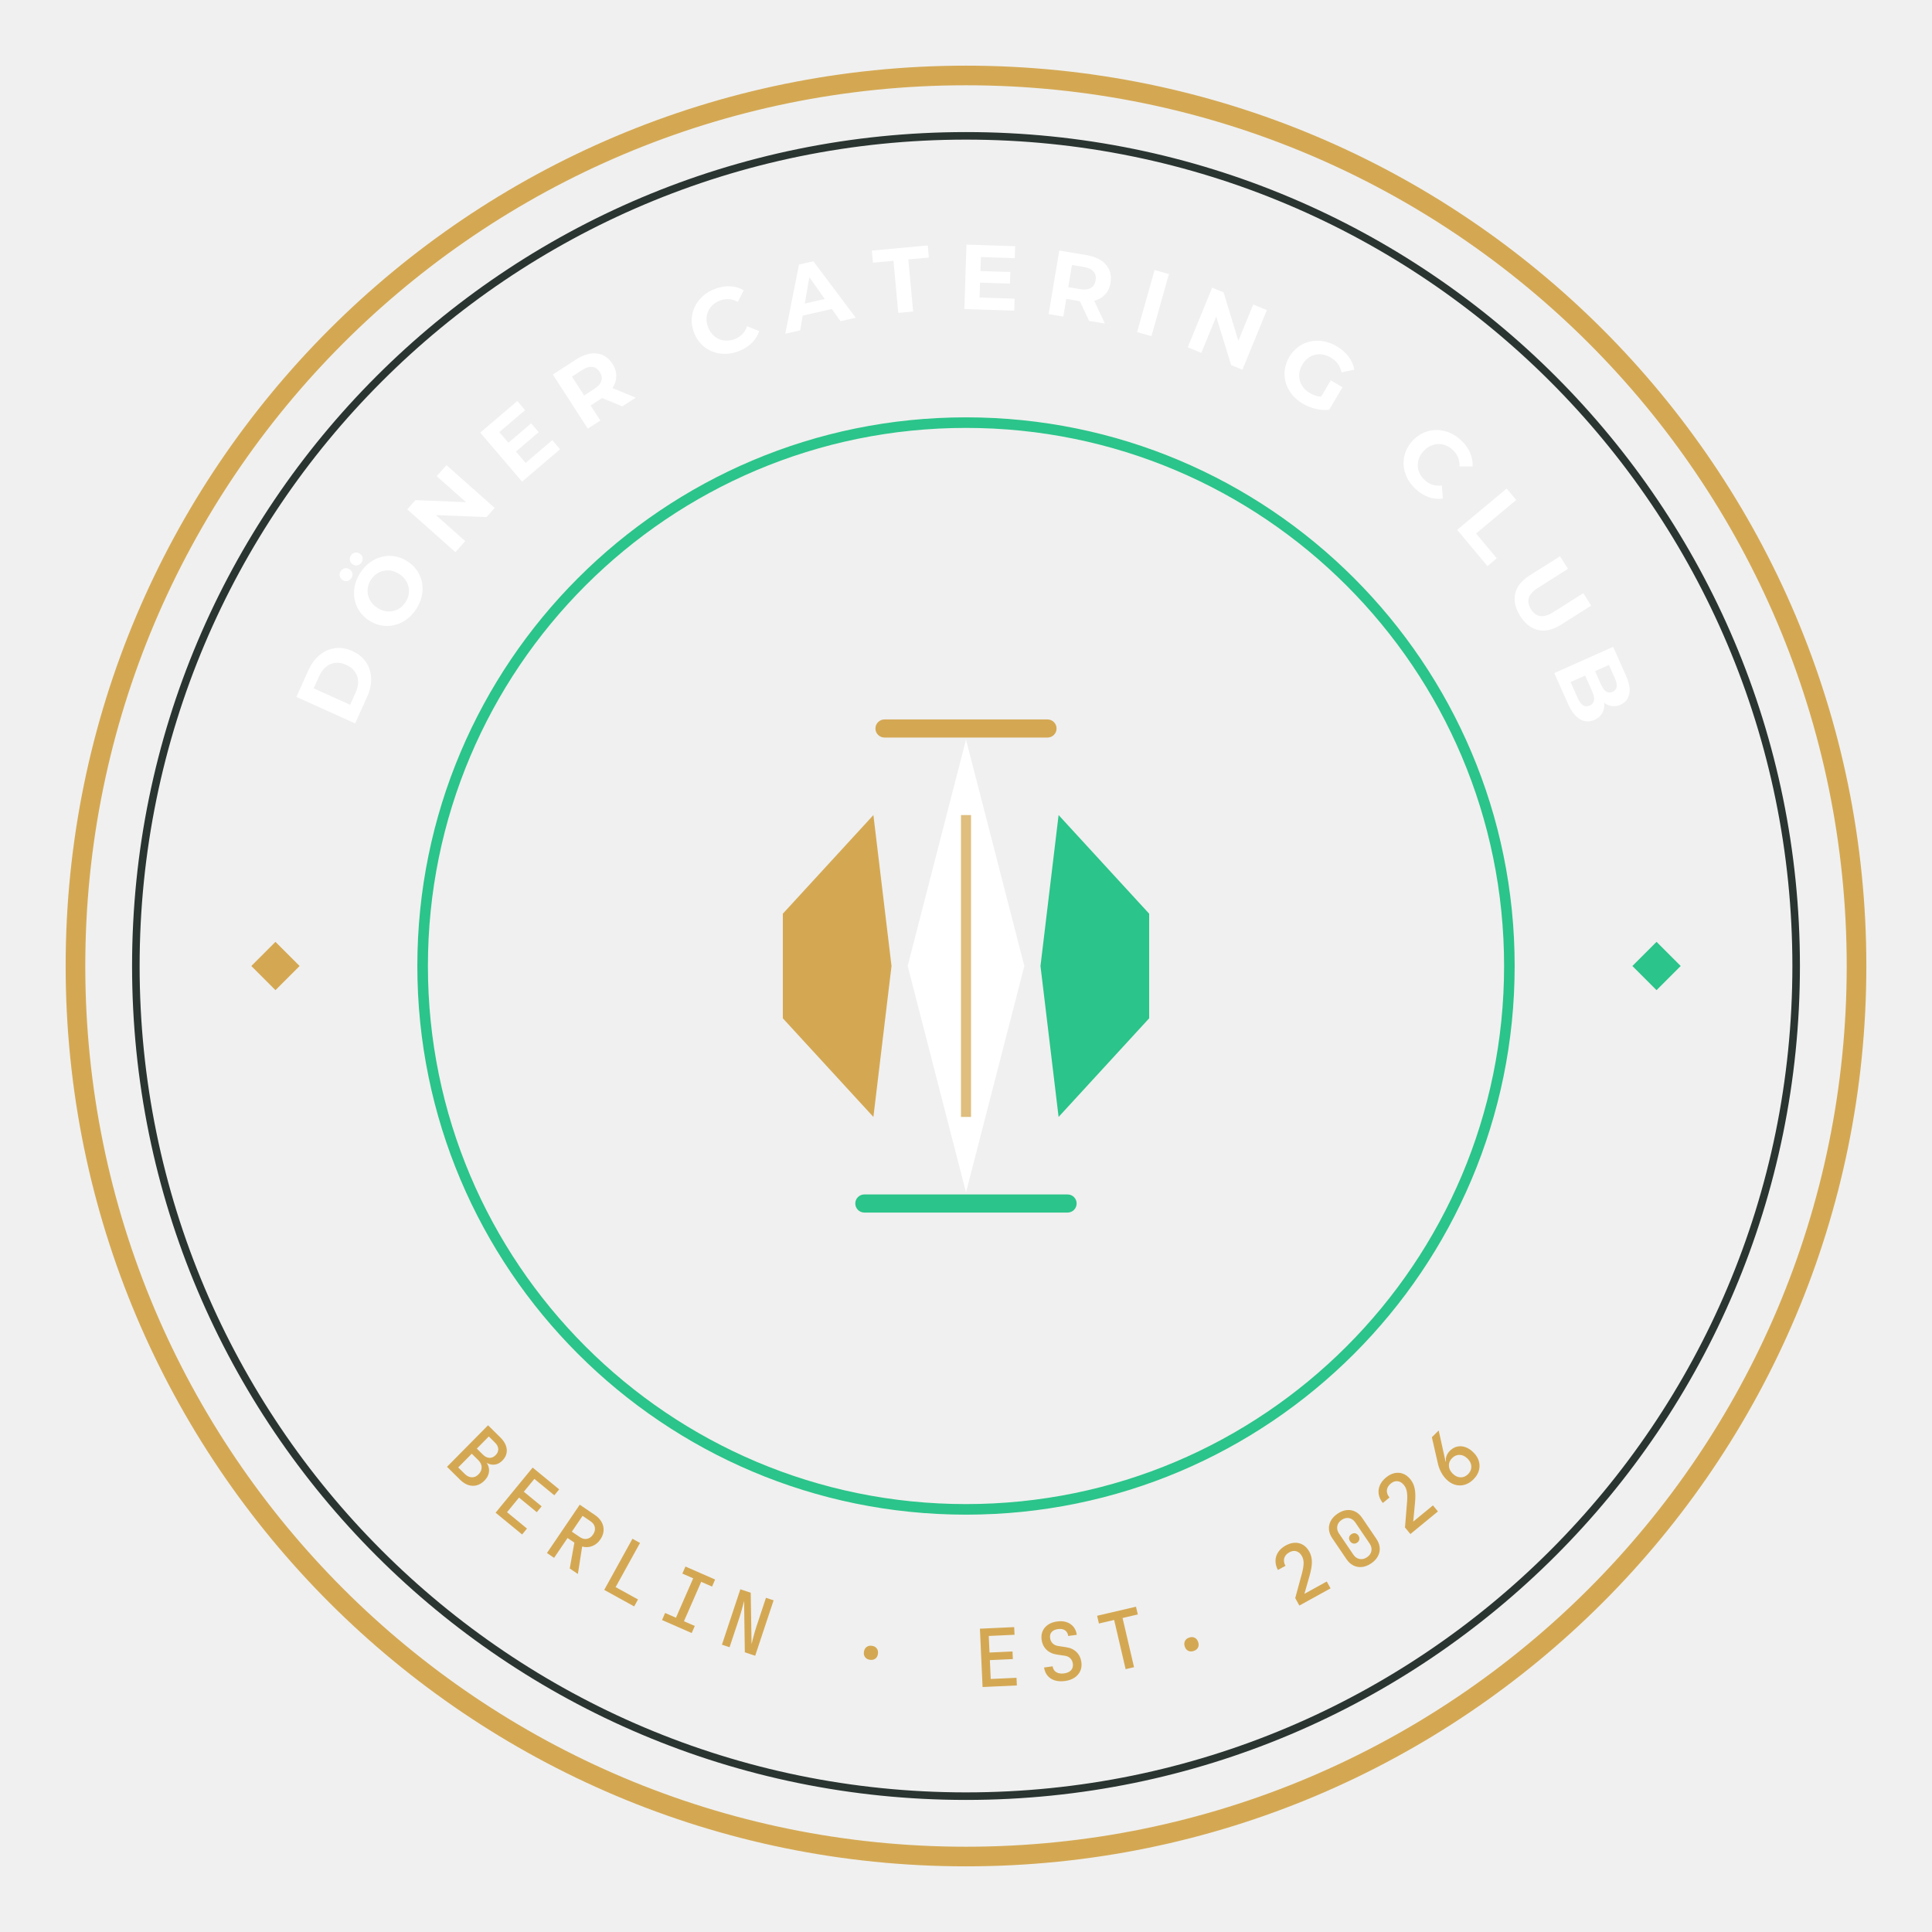
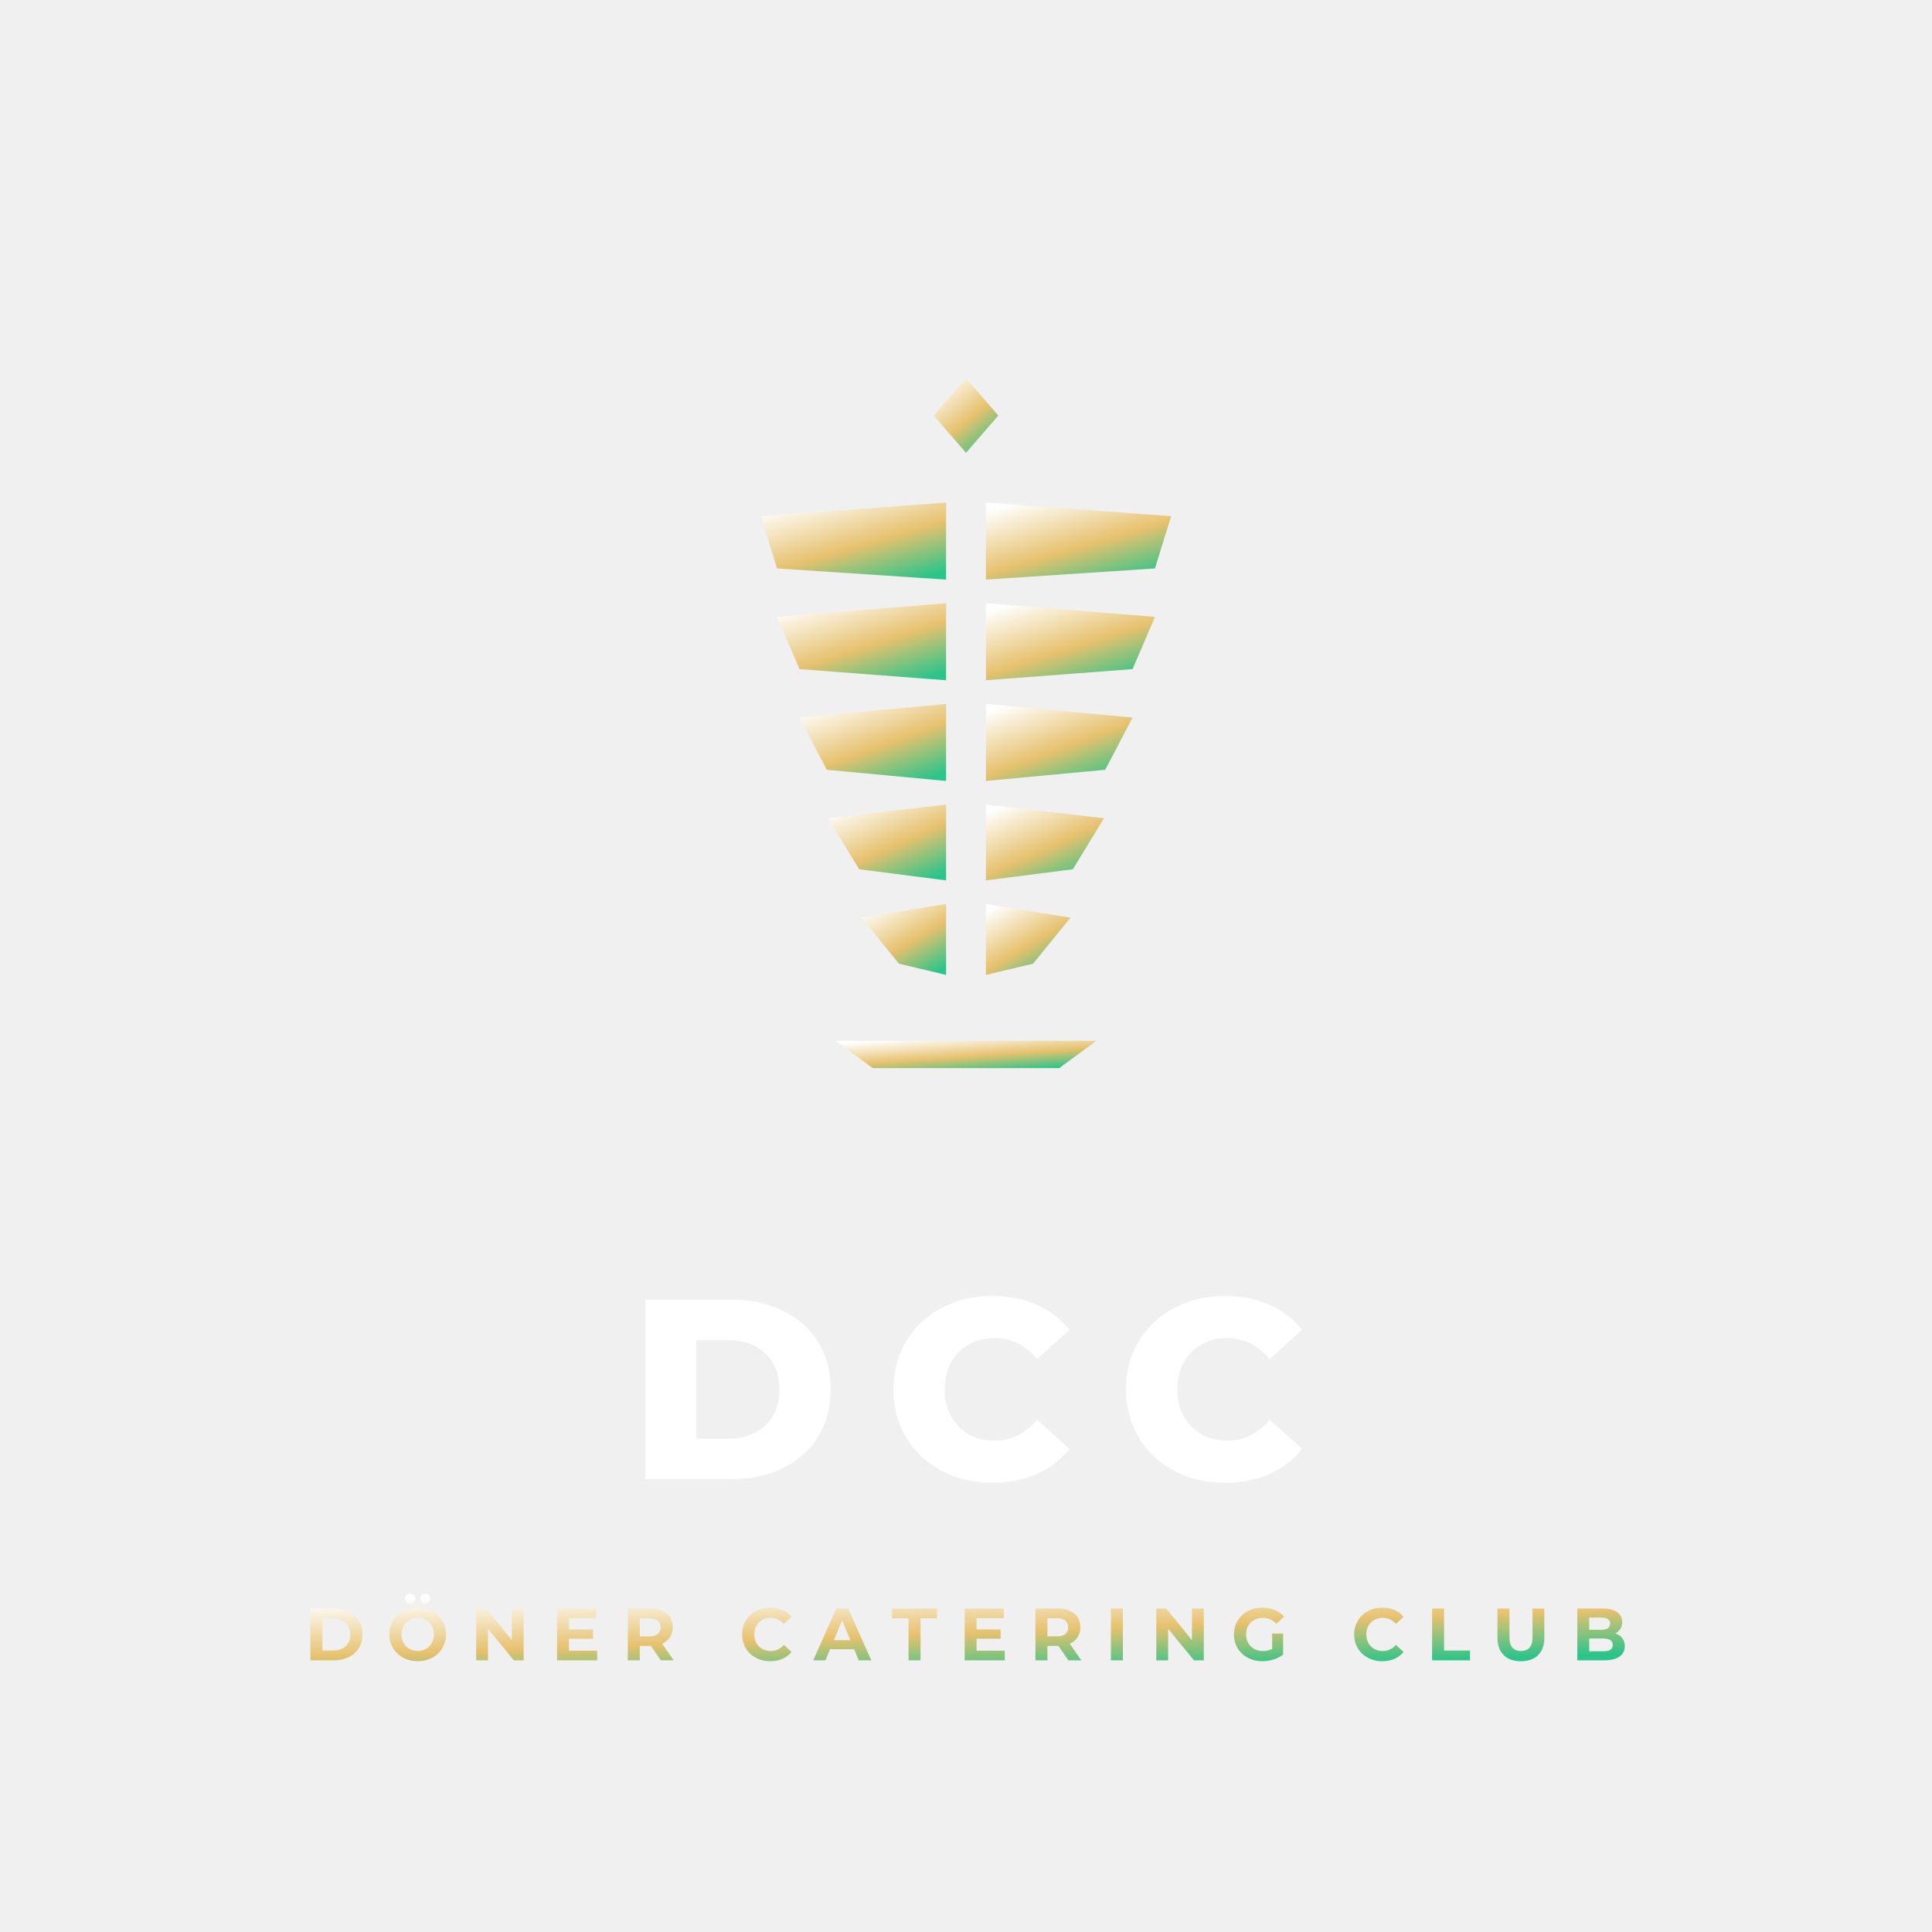
<svg xmlns="http://www.w3.org/2000/svg" viewBox="0 0 256 256" width="256" height="256" role="img" aria-label="DCC Döner Catering Club — logo-seal (light)">
-   <circle cx="128.0" cy="128.0" r="118" fill="none" stroke="#D4A853" stroke-width="2.6" />
-   <circle cx="128.0" cy="128.0" r="110" fill="none" stroke="#2A3531" stroke-width="1.0" />
-   <circle cx="128.0" cy="128.0" r="72" fill="none" stroke="#2BC48A" stroke-width="1.4" />
-   <path d="M 128.00,98.00 L 135.73,128.00 L 128.00,158.00 L 120.27,128.00 Z" fill="#FFFFFF" />
-   <path d="M 115.73,108.00 L 103.73,121.07 L 103.73,134.93 L 115.73,148.00 L 118.13,128.00 Z" fill="#D4A853" />
-   <path d="M 140.27,108.00 L 152.27,121.07 L 152.27,134.93 L 140.27,148.00 L 137.87,128.00 Z" fill="#2BC48A" />
-   <line x1="128.00" y1="108.00" x2="128.00" y2="148.00" stroke="#D4A853" stroke-width="1.33" stroke-opacity="0.75" />
-   <rect x="116.00" y="95.33" width="24.00" height="2.40" rx="1.20" fill="#D4A853" />
-   <rect x="113.33" y="158.27" width="29.33" height="2.40" rx="1.20" fill="#2BC48A" />
-   <polygon points="36.50,124.80 39.70,128.00 36.50,131.20 33.30,128.00" fill="#D4A853" />
-   <polygon points="219.50,124.80 222.70,128.00 219.50,131.20 216.30,128.00" fill="#2BC48A" />
-   <path d="M47.056 95.856 39.273 92.34 40.87 88.805Q41.443 87.537 42.363 86.788Q43.284 86.039 44.403 85.889Q45.521 85.738 46.7 86.271Q47.879 86.803 48.505 87.742Q49.132 88.681 49.179 89.867Q49.225 91.053 48.653 92.32ZM46.391 93.387 47.134 91.741Q47.485 90.963 47.449 90.257Q47.413 89.551 47.017 88.991Q46.621 88.431 45.876 88.094Q45.131 87.758 44.449 87.831Q43.767 87.904 43.213 88.344Q42.66 88.783 42.309 89.562L41.565 91.207ZM55.153 80.705Q54.601 81.554 53.863 82.086Q53.125 82.618 52.278 82.825Q51.432 83.031 50.567 82.884Q49.702 82.737 48.904 82.219Q48.106 81.701 47.62 80.971Q47.134 80.241 46.978 79.383Q46.822 78.526 47.007 77.635Q47.193 76.745 47.744 75.895Q48.296 75.046 49.034 74.514Q49.772 73.982 50.613 73.773Q51.455 73.563 52.325 73.713Q53.195 73.863 53.993 74.381Q54.791 74.899 55.282 75.633Q55.773 76.366 55.924 77.22Q56.075 78.075 55.889 78.965Q55.704 79.856 55.153 80.705ZM53.741 79.788Q54.152 79.154 54.19 78.458Q54.227 77.762 53.903 77.13Q53.579 76.498 52.903 76.059Q52.228 75.621 51.519 75.582Q50.809 75.543 50.189 75.861Q49.568 76.178 49.156 76.812Q48.744 77.447 48.707 78.142Q48.67 78.838 48.994 79.47Q49.318 80.103 49.994 80.541Q50.669 80.98 51.378 81.018Q52.088 81.057 52.708 80.74Q53.329 80.423 53.741 79.788ZM46.562 76.597Q46.362 76.904 46.035 76.982Q45.708 77.061 45.391 76.855Q45.073 76.649 45.012 76.318Q44.95 75.987 45.15 75.68Q45.342 75.383 45.669 75.305Q45.997 75.226 46.314 75.432Q46.631 75.638 46.693 75.969Q46.754 76.3 46.562 76.597ZM47.904 74.53Q47.711 74.826 47.384 74.905Q47.056 74.983 46.739 74.777Q46.422 74.571 46.36 74.241Q46.299 73.91 46.491 73.613Q46.691 73.306 47.018 73.227Q47.345 73.149 47.663 73.355Q47.98 73.561 48.041 73.892Q48.103 74.223 47.904 74.53ZM60.346 73.161 53.961 67.49 55.046 66.268 61.752 66.544 57.865 63.093 59.161 61.634 65.547 67.304 64.47 68.517 57.756 68.25 61.643 71.701ZM69.181 63.822 63.637 57.326 68.546 53.137 69.576 54.343 66.161 57.257 67.364 58.668 70.381 56.094 71.378 57.263 68.362 59.837 69.645 61.341 73.181 58.323 74.211 59.53ZM77.887 56.798 73.255 49.624 76.319 47.645Q77.815 46.678 79.095 46.839Q80.376 47 81.157 48.209Q81.673 49.009 81.662 49.836Q81.652 50.663 81.154 51.421L84.242 52.694L82.458 53.846L79.784 52.741Q79.743 52.767 79.702 52.794L78.257 53.727L79.548 55.725ZM77.403 52.405 78.756 51.531Q79.515 51.041 79.684 50.46Q79.853 49.879 79.476 49.295Q79.092 48.7 78.496 48.621Q77.9 48.541 77.141 49.031L75.788 49.904ZM97.843 46.547Q96.919 46.897 96.01 46.89Q95.1 46.883 94.308 46.55Q93.517 46.217 92.906 45.588Q92.296 44.958 91.954 44.057Q91.612 43.156 91.652 42.28Q91.691 41.404 92.069 40.627Q92.447 39.851 93.117 39.245Q93.787 38.638 94.723 38.284Q95.761 37.89 96.743 37.935Q97.726 37.98 98.545 38.452L97.773 39.997Q96.597 39.374 95.411 39.823Q94.658 40.109 94.205 40.652Q93.753 41.196 93.646 41.895Q93.539 42.595 93.825 43.348Q94.11 44.1 94.654 44.553Q95.197 45.006 95.897 45.113Q96.596 45.219 97.349 44.934Q98.535 44.484 98.998 43.226L100.599 43.871Q100.304 44.779 99.598 45.464Q98.893 46.149 97.843 46.547ZM104.054 44.224 105.873 35.053 107.776 34.62 113.392 42.101 111.37 42.561 110.227 40.944 106.36 41.823 106.028 43.775ZM106.635 40.222 109.287 39.619 107.245 36.742ZM119.025 41.459 118.389 34.558 115.668 34.809 115.52 33.206 122.93 32.522 123.078 34.126 120.357 34.377 120.993 41.277ZM127.782 40.946 128.062 32.41 134.513 32.623 134.46 34.208 129.973 34.06 129.912 35.913 133.875 36.044 133.825 37.58 129.862 37.45 129.797 39.425 134.443 39.578 134.39 41.163ZM138.948 41.622 140.359 33.199 143.956 33.802Q145.713 34.096 146.551 35.077Q147.388 36.059 147.151 37.479Q146.993 38.417 146.428 39.021Q145.863 39.626 144.985 39.85L146.408 42.871L144.315 42.521L143.083 39.902Q143.035 39.894 142.987 39.886L141.29 39.602L140.897 41.948ZM141.55 38.05 143.139 38.316Q144.029 38.465 144.546 38.149Q145.062 37.834 145.177 37.148Q145.294 36.45 144.907 35.99Q144.521 35.529 143.63 35.38L142.042 35.114ZM150.67 44 152.989 35.781 154.891 36.317 152.573 44.536ZM157.38 46.017 160.62 38.116 162.132 38.736 164.089 45.155 166.061 40.347 167.867 41.087 164.627 48.989 163.126 48.373 161.158 41.949 159.186 46.758ZM172.601 53.472Q171.73 52.956 171.168 52.241Q170.606 51.526 170.366 50.696Q170.127 49.867 170.238 48.997Q170.349 48.127 170.839 47.298Q171.33 46.468 172.039 45.952Q172.749 45.436 173.596 45.25Q174.443 45.064 175.346 45.215Q176.249 45.367 177.131 45.889Q178.097 46.46 178.692 47.252Q179.286 48.043 179.455 48.979L177.767 49.341Q177.47 48.046 176.357 47.387Q175.643 46.965 174.929 46.939Q174.214 46.913 173.596 47.263Q172.978 47.613 172.561 48.316Q172.157 48.999 172.145 49.715Q172.133 50.43 172.491 51.046Q172.85 51.662 173.553 52.079Q173.9 52.284 174.271 52.411Q174.642 52.539 175.056 52.557L176.336 50.394L177.89 51.314L176.126 54.295Q175.243 54.397 174.316 54.167Q173.389 53.938 172.601 53.472ZM187.561 64.782Q186.837 64.111 186.439 63.292Q186.041 62.474 185.988 61.617Q185.934 60.76 186.226 59.934Q186.519 59.107 187.174 58.4Q187.83 57.693 188.632 57.34Q189.435 56.986 190.298 56.979Q191.161 56.972 192.002 57.303Q192.843 57.634 193.577 58.314Q194.391 59.069 194.787 59.97Q195.184 60.87 195.124 61.813L193.397 61.809Q193.434 60.478 192.503 59.615Q191.913 59.068 191.225 58.904Q190.537 58.74 189.863 58.955Q189.189 59.17 188.641 59.761Q188.094 60.351 187.93 61.039Q187.766 61.727 187.981 62.401Q188.196 63.075 188.787 63.623Q189.717 64.486 191.05 64.34L191.184 66.062Q190.239 66.201 189.312 65.873Q188.384 65.546 187.561 64.782ZM193.084 70.206 199.641 64.734 200.908 66.252 195.587 70.691 198.331 73.979 197.094 75.011ZM201.432 81.618Q200.461 80.081 200.77 78.674Q201.079 77.267 202.667 76.263L206.711 73.709L207.766 75.38L203.785 77.895Q202.753 78.547 202.567 79.256Q202.38 79.966 202.862 80.729Q203.344 81.492 204.065 81.629Q204.786 81.765 205.817 81.113L209.799 78.599L210.841 80.249L206.798 82.803Q205.209 83.806 203.806 83.481Q202.403 83.155 201.432 81.618ZM205.949 89.19 213.747 85.708 215.449 89.517Q216.105 90.988 215.879 91.977Q215.653 92.967 214.739 93.375Q214.149 93.638 213.593 93.56Q213.036 93.481 212.566 93.116Q212.643 93.857 212.325 94.46Q212.006 95.063 211.271 95.391Q210.268 95.839 209.352 95.299Q208.437 94.76 207.75 93.222ZM208.109 90.376 209.05 92.482Q209.363 93.184 209.755 93.449Q210.148 93.715 210.649 93.491Q211.618 93.058 210.977 91.621L210.037 89.516ZM211.351 88.929 212.152 90.722Q212.759 92.081 213.683 91.668Q214.597 91.261 213.99 89.902L213.189 88.108Z" fill="#FFFFFF" />
-   <path d="M59.23 194.361 64.669 188.857 66.293 190.461Q67.072 191.231 67.146 192.051Q67.22 192.872 66.563 193.536Q66.194 193.909 65.76 194.026Q65.325 194.142 64.888 194.009Q64.451 193.875 64.071 193.49L64.143 193.417Q64.568 193.822 64.721 194.298Q64.875 194.775 64.746 195.266Q64.617 195.757 64.185 196.195Q63.718 196.667 63.166 196.814Q62.614 196.96 62.048 196.773Q61.482 196.586 60.954 196.064ZM60.716 194.443 61.58 195.297Q62.023 195.735 62.512 195.752Q63.001 195.77 63.407 195.36Q63.822 194.939 63.821 194.428Q63.819 193.917 63.377 193.479L62.512 192.625ZM63.182 191.946 64.005 192.759Q64.409 193.159 64.857 193.173Q65.305 193.187 65.671 192.816Q66.039 192.444 66.02 192.001Q66.001 191.559 65.596 191.158L64.768 190.341ZM65.67 200.44 70.581 194.461 74.095 197.347 73.451 198.132 70.808 195.962 69.413 197.66 71.769 199.595 71.129 200.374 68.773 198.439 67.186 200.372 69.828 202.542 69.184 203.327ZM72.476 205.783 76.819 199.379 78.825 200.74Q79.43 201.15 79.722 201.689Q80.015 202.229 79.978 202.818Q79.942 203.407 79.558 203.973Q79.123 204.614 78.475 204.865Q77.827 205.116 77.139 204.924L76.573 208.562L75.493 207.83L76.107 204.406L75.204 203.794L73.42 206.424ZM75.774 202.954 76.835 203.674Q77.311 203.997 77.784 203.904Q78.258 203.81 78.58 203.336Q78.909 202.85 78.82 202.376Q78.732 201.902 78.256 201.579L77.195 200.859ZM80.064 210.669 83.803 203.894 84.805 204.447 81.575 210.299 84.54 211.936 84.031 212.858ZM87.723 214.662 88.132 213.726 89.568 214.354 91.851 209.137 90.416 208.509 90.826 207.573 94.758 209.294 94.349 210.231 92.913 209.602 90.63 214.819 92.065 215.447 91.655 216.383ZM95.661 217.93 98.101 210.587 99.475 211.044 99.585 217.861Q99.658 217.566 99.762 217.152Q99.867 216.739 99.992 216.302Q100.117 215.864 100.236 215.508L101.496 211.716L102.507 212.052L100.066 219.395L98.693 218.938L98.596 212.125Q98.53 212.399 98.424 212.796Q98.318 213.194 98.196 213.621Q98.074 214.048 97.952 214.414L96.672 218.266ZM115.276 219.933Q114.852 219.874 114.634 219.591Q114.416 219.308 114.474 218.891Q114.534 218.456 114.821 218.237Q115.108 218.018 115.533 218.077Q115.96 218.136 116.175 218.425Q116.391 218.713 116.33 219.148Q116.273 219.565 115.988 219.779Q115.703 219.992 115.276 219.933ZM130.197 223.54 129.843 215.81 134.385 215.601 134.432 216.616 131.016 216.773 131.116 218.969 134.162 218.829 134.208 219.836 131.163 219.976 131.277 222.474 134.693 222.317 134.74 223.331ZM141.143 222.739Q140.371 222.846 139.777 222.665Q139.183 222.483 138.813 222.047Q138.444 221.61 138.345 220.954L139.479 220.797Q139.551 221.317 139.959 221.57Q140.366 221.822 141.013 221.733Q141.624 221.648 141.928 221.306Q142.231 220.965 142.159 220.444Q142.101 220.02 141.821 219.737Q141.542 219.455 141.088 219.395L140.089 219.246Q139.212 219.125 138.671 218.604Q138.13 218.083 138.018 217.276Q137.93 216.641 138.153 216.132Q138.376 215.622 138.863 215.288Q139.349 214.954 140.06 214.855Q141.118 214.709 141.83 215.189Q142.541 215.67 142.68 216.619L141.546 216.776Q141.476 216.269 141.12 216.025Q140.764 215.782 140.185 215.862Q139.624 215.94 139.349 216.25Q139.075 216.56 139.142 217.041Q139.201 217.473 139.479 217.754Q139.757 218.035 140.213 218.102L141.234 218.258Q142.109 218.38 142.642 218.903Q143.174 219.426 143.288 220.25Q143.377 220.893 143.139 221.42Q142.901 221.947 142.389 222.292Q141.878 222.637 141.143 222.739ZM149.151 221.171 147.631 214.654 145.613 215.125 145.373 214.099 150.524 212.897 150.764 213.923 148.746 214.394 150.266 220.911ZM158.17 218.763Q157.764 218.898 157.443 218.741Q157.123 218.583 156.99 218.184Q156.851 217.767 157.012 217.443Q157.172 217.12 157.579 216.985Q157.988 216.849 158.309 217.012Q158.63 217.176 158.768 217.592Q158.901 217.992 158.74 218.309Q158.579 218.627 158.17 218.763ZM172.172 212.746 171.626 211.756 172.526 208.437Q172.731 207.662 172.734 207.134Q172.737 206.606 172.518 206.208Q172.232 205.69 171.787 205.552Q171.341 205.414 170.85 205.685Q170.309 205.983 170.171 206.461Q170.032 206.939 170.331 207.479L169.328 208.032Q168.994 207.396 169.01 206.785Q169.025 206.175 169.371 205.658Q169.717 205.141 170.364 204.784Q170.991 204.439 171.584 204.424Q172.177 204.409 172.669 204.706Q173.161 205.004 173.492 205.604Q173.824 206.205 173.831 206.954Q173.837 207.703 173.524 208.795L172.842 211.191L175.804 209.556L176.306 210.465ZM181.689 207.156Q181.085 207.566 180.479 207.633Q179.873 207.701 179.34 207.438Q178.806 207.175 178.417 206.602L176.531 203.821Q176.138 203.242 176.093 202.652Q176.048 202.061 176.335 201.524Q176.622 200.987 177.225 200.577Q177.838 200.162 178.439 200.097Q179.04 200.032 179.572 200.292Q180.104 200.553 180.496 201.132L182.382 203.913Q182.771 204.486 182.818 205.079Q182.865 205.672 182.58 206.209Q182.294 206.745 181.689 207.156ZM181.137 206.341Q181.627 206.008 181.718 205.509Q181.809 205.01 181.48 204.525L179.594 201.744Q179.265 201.259 178.768 201.158Q178.27 201.058 177.778 201.392Q177.286 201.726 177.196 202.225Q177.105 202.724 177.434 203.209L179.32 205.99Q179.649 206.475 180.147 206.574Q180.646 206.674 181.137 206.341ZM179.827 204.41Q179.578 204.578 179.319 204.525Q179.061 204.472 178.886 204.214Q178.717 203.965 178.766 203.711Q178.816 203.456 179.065 203.287Q179.314 203.118 179.568 203.167Q179.823 203.216 179.991 203.464Q180.165 203.722 180.12 203.982Q180.075 204.242 179.827 204.41ZM186.885 203.27 186.167 202.396 186.448 198.968Q186.507 198.169 186.414 197.649Q186.321 197.13 186.033 196.779Q185.657 196.321 185.194 196.267Q184.731 196.212 184.298 196.568Q183.82 196.961 183.771 197.455Q183.722 197.95 184.114 198.427L183.229 199.154Q182.785 198.589 182.689 197.986Q182.593 197.383 182.839 196.812Q183.085 196.241 183.656 195.772Q184.209 195.318 184.789 195.195Q185.37 195.072 185.908 195.274Q186.446 195.477 186.881 196.007Q187.316 196.537 187.46 197.273Q187.603 198.008 187.494 199.139L187.26 201.619L189.875 199.472L190.533 200.273ZM195.228 196.034Q194.685 196.57 194.054 196.745Q193.423 196.919 192.794 196.734Q192.165 196.548 191.632 196.008Q191.234 195.605 190.949 195.067Q190.664 194.53 190.529 193.925L189.728 190.441L190.634 189.546L191.544 193.657L191.605 193.645Q191.538 193.277 191.674 192.91Q191.81 192.543 192.123 192.233Q192.569 191.793 193.106 191.677Q193.643 191.562 194.201 191.764Q194.758 191.966 195.271 192.485Q195.794 193.015 195.964 193.638Q196.133 194.26 195.953 194.878Q195.772 195.496 195.228 196.034ZM194.526 195.334Q194.974 194.891 194.96 194.328Q194.945 193.766 194.47 193.285Q193.993 192.802 193.43 192.779Q192.866 192.756 192.418 193.2Q191.969 193.643 191.985 194.207Q192.001 194.771 192.478 195.254Q192.953 195.734 193.515 195.756Q194.077 195.778 194.526 195.334Z" fill="#D4A853" />
+   <defs>
+     <linearGradient id="dcc-spit-logo-seal-light" x1="15%" y1="0%" x2="85%" y2="100%">
+       <stop offset="0%" stop-color="#FFFFFF" />
+       <stop offset="56%" stop-color="#E6C16E" />
+       <stop offset="100%" stop-color="#2BC48A" />
+     </linearGradient>
+   </defs>
+   <line x1="128.00" y1="55.88" x2="128.00" y2="147.29" stroke="url(#dcc-spit-logo-seal-light)" stroke-width="2.47" stroke-linecap="round" />
+   <polygon points="128.00,50.12 132.28,55.06 128.00,60.00 123.72,55.06" fill="url(#dcc-spit-logo-seal-light)" />
+   <path d="M 125.36,66.59 L 100.82,68.40 L 102.96,75.32 L 125.36,76.80 Z" fill="url(#dcc-spit-logo-seal-light)" />
+   <path d="M 130.64,66.59 L 155.18,68.40 L 153.04,75.32 L 130.64,76.80 Z" fill="url(#dcc-spit-logo-seal-light)" />
+   <path d="M 125.36,79.93 L 102.96,81.74 L 105.93,88.66 L 125.36,90.14 Z" fill="url(#dcc-spit-logo-seal-light)" />
+   <path d="M 130.64,79.93 L 153.04,81.74 L 150.07,88.66 L 130.64,90.14 Z" fill="url(#dcc-spit-logo-seal-light)" />
+   <path d="M 125.36,93.27 L 105.93,95.08 L 109.55,102.00 L 125.36,103.48 Z" fill="url(#dcc-spit-logo-seal-light)" />
+   <path d="M 130.64,93.27 L 150.07,95.08 L 146.45,102.00 L 130.64,103.48 Z" fill="url(#dcc-spit-logo-seal-light)" />
+   <path d="M 125.36,106.61 L 109.72,108.42 L 113.84,115.18 L 125.36,116.66 Z" fill="url(#dcc-spit-logo-seal-light)" />
+   <path d="M 130.64,106.61 L 146.28,108.42 L 142.16,115.18 L 130.64,116.66 Z" fill="url(#dcc-spit-logo-seal-light)" />
+   <path d="M 125.36,119.79 L 114.16,121.60 L 119.11,127.69 L 125.36,129.18 Z" fill="url(#dcc-spit-logo-seal-light)" />
+   <path d="M 130.64,119.79 L 141.84,121.60 L 136.89,127.69 L 130.64,129.18 Z" fill="url(#dcc-spit-logo-seal-light)" />
+   <path d="M 110.71,137.91 L 145.29,137.91 L 140.35,141.53 L 115.65,141.53 Z" fill="url(#dcc-spit-logo-seal-light)" />
+   <path d="M85.518 196.0V172.2H96.772Q100.716 172.2 103.708 173.662Q106.7 175.124 108.383 177.793Q110.066 180.462 110.066 184.1Q110.066 187.738 108.383 190.407Q106.7 193.076 103.708 194.538Q100.716 196.0 96.772 196.0ZM92.25 190.628H96.5Q99.526 190.628 101.396 188.894Q103.266 187.16 103.266 184.1Q103.266 181.04 101.396 179.306Q99.526 177.572 96.5 177.572H92.25ZM131.468 196.476Q128.646 196.476 126.249 195.558Q123.852 194.64 122.101 192.991Q120.35 191.342 119.364 189.081Q118.378 186.82 118.378 184.1Q118.378 181.38 119.364 179.119Q120.35 176.858 122.101 175.209Q123.852 173.56 126.249 172.642Q128.646 171.724 131.468 171.724Q134.766 171.724 137.367 172.88Q139.968 174.036 141.702 176.212L137.418 180.088Q136.296 178.728 134.902 178.014Q133.508 177.3 131.808 177.3Q129.836 177.3 128.357 178.15Q126.878 179.0 126.028 180.53Q125.178 182.06 125.178 184.1Q125.178 186.14 126.028 187.67Q126.878 189.2 128.357 190.05Q129.836 190.9 131.808 190.9Q133.508 190.9 134.902 190.186Q136.296 189.472 137.418 188.112L141.702 191.988Q139.968 194.164 137.367 195.32Q134.766 196.476 131.468 196.476ZM162.288 196.476Q159.466 196.476 157.069 195.558Q154.672 194.64 152.921 192.991Q151.17 191.342 150.184 189.081Q149.198 186.82 149.198 184.1Q149.198 181.38 150.184 179.119Q151.17 176.858 152.921 175.209Q154.672 173.56 157.069 172.642Q159.466 171.724 162.288 171.724Q165.586 171.724 168.187 172.88Q170.788 174.036 172.522 176.212L168.238 180.088Q167.116 178.728 165.722 178.014Q164.328 177.3 162.628 177.3Q160.656 177.3 159.177 178.15Q157.698 179.0 156.848 180.53Q155.998 182.06 155.998 184.1Q155.998 186.14 156.848 187.67Q157.698 189.2 159.177 190.05Q160.656 190.9 162.628 190.9Q164.328 190.9 165.722 190.186Q167.116 189.472 168.238 188.112L172.522 191.988Q170.788 194.164 168.187 195.32Q165.586 196.476 162.288 196.476Z" fill="#FFFFFF" />
+   <path d="M41.129 220.0V213.14H44.245Q45.362 213.14 46.215 213.566Q47.067 213.993 47.548 214.762Q48.028 215.531 48.028 216.57Q48.028 217.609 47.548 218.378Q47.067 219.147 46.215 219.574Q45.362 220.0 44.245 220.0ZM42.716 218.697H44.167Q44.853 218.697 45.357 218.437Q45.862 218.177 46.141 217.702Q46.421 217.227 46.421 216.57Q46.421 215.913 46.141 215.438Q45.862 214.963 45.357 214.703Q44.853 214.443 44.167 214.443H42.716ZM55.346 220.118Q54.532 220.118 53.851 219.853Q53.17 219.588 52.66 219.108Q52.151 218.628 51.871 217.981Q51.592 217.334 51.592 216.57Q51.592 215.806 51.871 215.159Q52.151 214.512 52.66 214.032Q53.17 213.552 53.851 213.287Q54.532 213.022 55.346 213.022Q56.159 213.022 56.84 213.287Q57.521 213.552 58.031 214.027Q58.54 214.502 58.82 215.154Q59.099 215.806 59.099 216.57Q59.099 217.334 58.82 217.986Q58.54 218.638 58.031 219.113Q57.521 219.588 56.84 219.853Q56.159 220.118 55.346 220.118ZM55.346 218.765Q55.953 218.765 56.438 218.486Q56.923 218.207 57.208 217.712Q57.492 217.217 57.492 216.57Q57.492 215.923 57.208 215.428Q56.923 214.933 56.438 214.654Q55.953 214.375 55.346 214.375Q54.738 214.375 54.253 214.654Q53.768 214.933 53.484 215.428Q53.199 215.923 53.199 216.57Q53.199 217.217 53.484 217.712Q53.768 218.207 54.253 218.486Q54.738 218.765 55.346 218.765ZM54.356 212.532Q54.062 212.532 53.866 212.346Q53.67 212.16 53.67 211.856Q53.67 211.552 53.866 211.366Q54.062 211.18 54.356 211.18Q54.64 211.18 54.836 211.366Q55.032 211.552 55.032 211.856Q55.032 212.16 54.836 212.346Q54.64 212.532 54.356 212.532ZM56.335 212.532Q56.051 212.532 55.855 212.346Q55.659 212.16 55.659 211.856Q55.659 211.552 55.855 211.366Q56.051 211.18 56.335 211.18Q56.629 211.18 56.825 211.366Q57.021 211.552 57.021 211.856Q57.021 212.16 56.825 212.346Q56.629 212.532 56.335 212.532ZM63.095 220.0V213.14H64.408L67.818 217.315V213.14H69.386V220.0H68.083L64.663 215.825V220.0ZM73.813 220.0V213.14H78.997V214.414H75.391V215.904H78.576V217.138H75.391V218.726H79.125V220.0ZM83.189 220.0V213.14H86.119Q87.55 213.14 88.344 213.806Q89.137 214.473 89.137 215.629Q89.137 216.394 88.77 216.947Q88.402 217.501 87.736 217.795L89.265 220.0H87.56L86.237 218.089Q86.197 218.089 86.158 218.089H84.776V220.0ZM84.776 216.825H86.07Q86.795 216.825 87.163 216.506Q87.53 216.188 87.53 215.629Q87.53 215.061 87.163 214.747Q86.795 214.434 86.07 214.434H84.776ZM102.048 220.118Q101.254 220.118 100.573 219.853Q99.892 219.588 99.392 219.113Q98.893 218.638 98.613 217.991Q98.334 217.344 98.334 216.57Q98.334 215.796 98.613 215.149Q98.893 214.502 99.397 214.027Q99.902 213.552 100.578 213.287Q101.254 213.022 102.058 213.022Q102.95 213.022 103.675 213.336Q104.4 213.65 104.88 214.238L103.861 215.178Q103.156 214.375 102.136 214.375Q101.49 214.375 100.995 214.654Q100.5 214.933 100.22 215.428Q99.941 215.923 99.941 216.57Q99.941 217.217 100.22 217.712Q100.5 218.207 100.995 218.486Q101.49 218.765 102.136 218.765Q103.156 218.765 103.861 217.952L104.88 218.893Q104.4 219.49 103.675 219.804Q102.95 220.118 102.048 220.118ZM107.759 220.0 110.816 213.14H112.384L115.452 220.0H113.786L113.178 218.53H109.993L109.386 220.0ZM110.493 217.325H112.678L111.591 214.708ZM120.388 220.0V214.434H118.193V213.14H124.171V214.434H121.976V220.0ZM127.824 220.0V213.14H133.008V214.414H129.401V215.904H132.586V217.138H129.401V218.726H133.135V220.0ZM137.199 220.0V213.14H140.13Q141.56 213.14 142.354 213.806Q143.148 214.473 143.148 215.629Q143.148 216.394 142.781 216.947Q142.413 217.501 141.747 217.795L143.275 220.0H141.57L140.247 218.089Q140.208 218.089 140.169 218.089H138.787V220.0ZM138.787 216.825H140.081Q140.806 216.825 141.173 216.506Q141.541 216.188 141.541 215.629Q141.541 215.061 141.173 214.747Q140.806 214.434 140.081 214.434H138.787ZM147.202 220.0V213.14H148.79V220.0ZM153.217 220.0V213.14H154.53L157.94 217.315V213.14H159.508V220.0H158.205L154.785 215.825V220.0ZM167.248 220.118Q166.434 220.118 165.753 219.853Q165.072 219.588 164.567 219.113Q164.063 218.638 163.783 217.991Q163.504 217.344 163.504 216.57Q163.504 215.796 163.783 215.149Q164.063 214.502 164.572 214.027Q165.082 213.552 165.768 213.287Q166.454 213.022 167.277 213.022Q168.179 213.022 168.914 213.326Q169.649 213.63 170.148 214.208L169.129 215.149Q168.394 214.375 167.355 214.375Q166.689 214.375 166.184 214.649Q165.68 214.924 165.395 215.418Q165.111 215.913 165.111 216.57Q165.111 217.207 165.395 217.707Q165.68 218.207 166.179 218.486Q166.679 218.765 167.336 218.765Q167.659 218.765 167.968 218.702Q168.277 218.638 168.571 218.481V216.462H170.021V219.245Q169.453 219.677 168.718 219.897Q167.983 220.118 167.248 220.118ZM183.147 220.118Q182.354 220.118 181.673 219.853Q180.991 219.588 180.492 219.113Q179.992 218.638 179.712 217.991Q179.433 217.344 179.433 216.57Q179.433 215.796 179.712 215.149Q179.992 214.502 180.496 214.027Q181.001 213.552 181.677 213.287Q182.354 213.022 183.157 213.022Q184.049 213.022 184.774 213.336Q185.499 213.65 185.98 214.238L184.96 215.178Q184.255 214.375 183.236 214.375Q182.589 214.375 182.094 214.654Q181.599 214.933 181.32 215.428Q181.04 215.923 181.04 216.57Q181.04 217.217 181.32 217.712Q181.599 218.207 182.094 218.486Q182.589 218.765 183.236 218.765Q184.255 218.765 184.96 217.952L185.98 218.893Q185.499 219.49 184.774 219.804Q184.049 220.118 183.147 220.118ZM189.76 220.0V213.14H191.347V218.706H194.787V220.0ZM201.527 220.118Q200.066 220.118 199.243 219.304Q198.42 218.491 198.42 216.982V213.14H200.008V216.923Q200.008 217.903 200.409 218.334Q200.811 218.765 201.536 218.765Q202.262 218.765 202.663 218.334Q203.065 217.903 203.065 216.923V213.14H204.633V216.982Q204.633 218.491 203.81 219.304Q202.987 220.118 201.527 220.118ZM209.001 220.0V213.14H212.353Q213.646 213.14 214.298 213.63Q214.95 214.12 214.95 214.924Q214.95 215.443 214.71 215.825Q214.47 216.207 214.048 216.433Q214.617 216.619 214.955 217.05Q215.293 217.481 215.293 218.128Q215.293 219.01 214.597 219.505Q213.901 220.0 212.549 220.0ZM210.579 218.804H212.431Q213.049 218.804 213.372 218.603Q213.695 218.403 213.695 217.962Q213.695 217.109 212.431 217.109H210.579ZM210.579 215.953H212.157Q213.352 215.953 213.352 215.139Q213.352 214.336 212.157 214.336H210.579Z" fill="url(#dcc-spit-logo-seal-light)" />
</svg>
